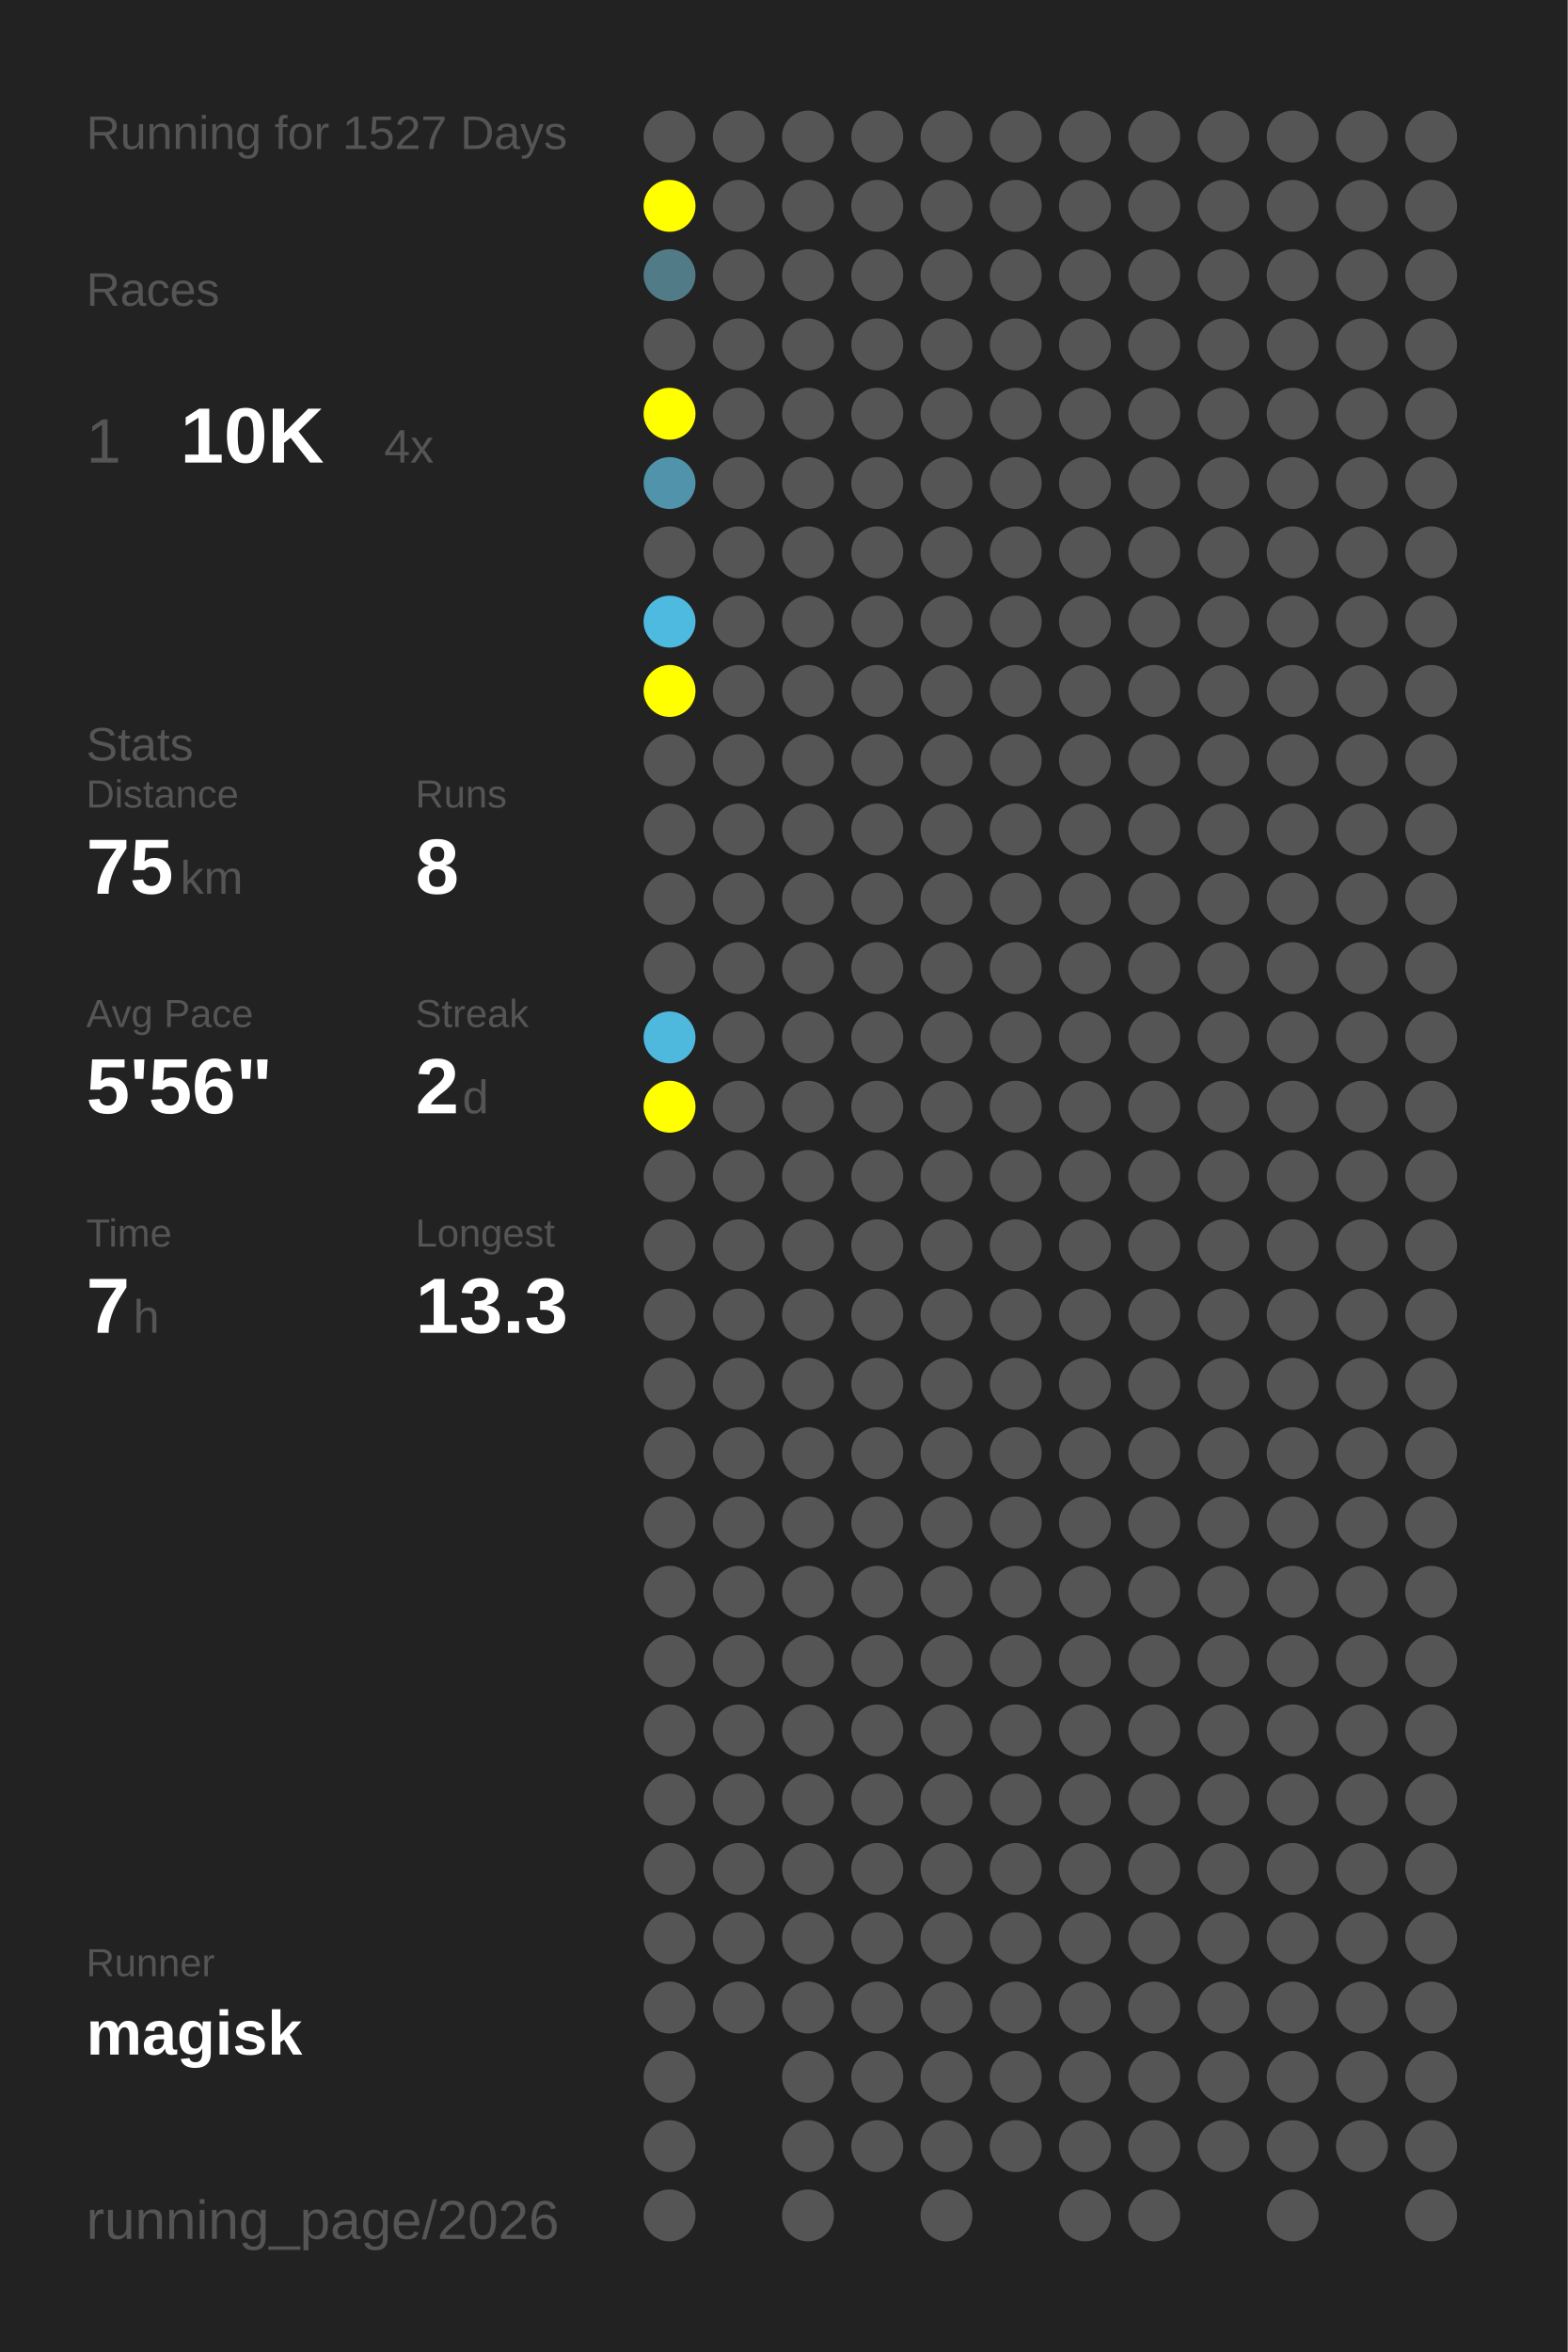
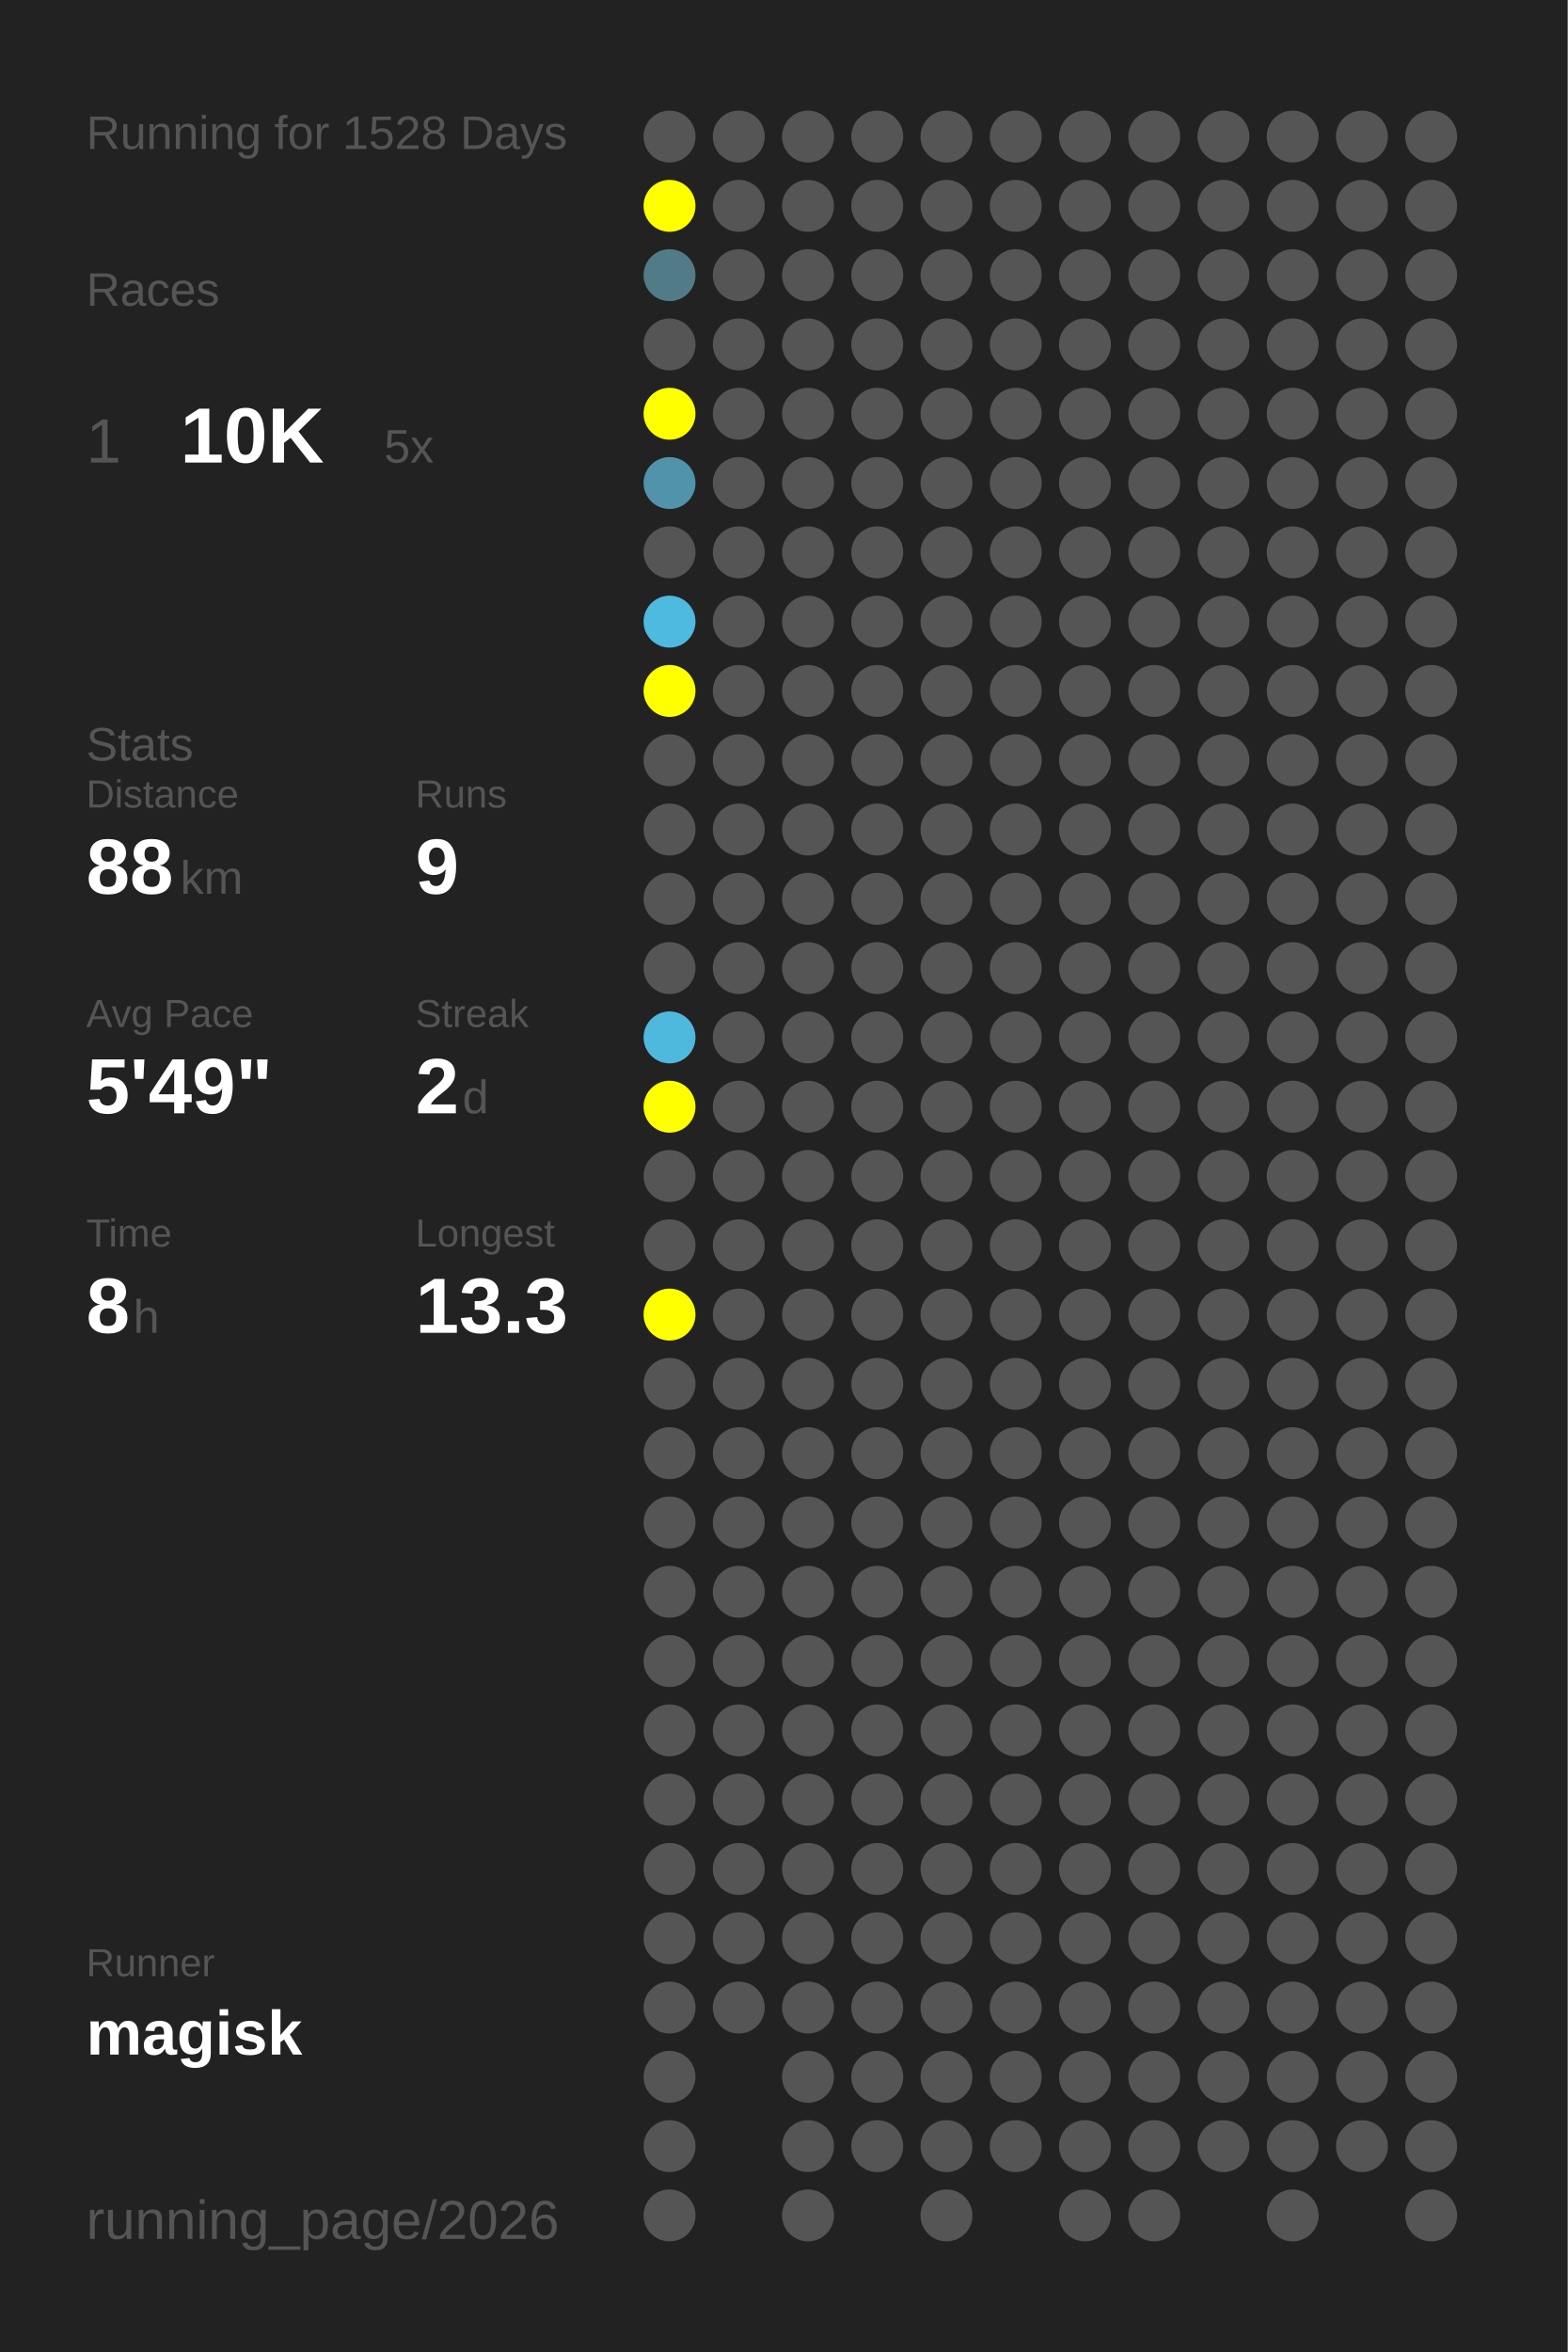
<svg xmlns="http://www.w3.org/2000/svg" baseProfile="full" height="300mm" version="1.1" viewBox="0,0,200,300" width="200mm">
  <defs />
  <rect fill="#222222" height="300" width="200" x="0" y="0" />
-   <text fill="#555555" style="font-size:6px; font-family:Arial;" x="11" y="19">Running for 1527 Days</text>
+   <text fill="#555555" style="font-size:6px; font-family:Arial;" x="11" y="19">Running for 1528 Days</text>
  <text fill="#555555" style="font-size:6px; font-family:Arial;" x="11" y="39">Races</text>
  <text fill="#555555" style="font-size:8px; font-family:Arial;" x="11" y="59">1</text>
  <text fill="#FFFFFF" style="font-size:10px; font-family:Arial; font-weight:bold;" x="23" y="59">10K</text>
-   <text fill="#555555" style="font-size:6px; font-family:Arial;" x="49" y="59">4x</text>
+   <text fill="#555555" style="font-size:6px; font-family:Arial;" x="49" y="59">5x</text>
  <text fill="#555555" style="font-size:6px; font-family:Arial;" x="11" y="97">Stats</text>
  <text fill="#555555" style="font-size:5px; font-family:Arial;" x="11" y="103">Distance</text>
-   <text fill="#FFFFFF" style="font-size:10px; font-family:Arial; font-weight:bold;" x="11" y="114">75</text>
+   <text fill="#FFFFFF" style="font-size:10px; font-family:Arial; font-weight:bold;" x="11" y="114">88</text>
  <text fill="#555555" style="font-size:6px; font-family:Arial;" x="23" y="114">km</text>
  <text fill="#555555" style="font-size:5px; font-family:Arial;" x="53" y="103">Runs</text>
-   <text fill="#FFFFFF" style="font-size:10px; font-family:Arial; font-weight:bold;" x="53" y="114">8</text>
+   <text fill="#FFFFFF" style="font-size:10px; font-family:Arial; font-weight:bold;" x="53" y="114">9</text>
  <text fill="#555555" style="font-size:5px; font-family:Arial;" x="11" y="131">Avg Pace</text>
-   <text fill="#FFFFFF" style="font-size:10px; font-family:Arial; font-weight:bold;" x="11" y="142">5'56"</text>
+   <text fill="#FFFFFF" style="font-size:10px; font-family:Arial; font-weight:bold;" x="11" y="142">5'49"</text>
  <text fill="#555555" style="font-size:5px; font-family:Arial;" x="53" y="131">Streak</text>
  <text fill="#FFFFFF" style="font-size:10px; font-family:Arial; font-weight:bold;" x="53" y="142">2</text>
  <text fill="#555555" style="font-size:6px; font-family:Arial;" x="59" y="142">d</text>
  <text fill="#555555" style="font-size:5px; font-family:Arial;" x="11" y="159">Time</text>
-   <text fill="#FFFFFF" style="font-size:10px; font-family:Arial; font-weight:bold;" x="11" y="170">7</text>
+   <text fill="#FFFFFF" style="font-size:10px; font-family:Arial; font-weight:bold;" x="11" y="170">8</text>
  <text fill="#555555" style="font-size:6px; font-family:Arial;" x="17" y="170">h</text>
  <text fill="#555555" style="font-size:5px; font-family:Arial;" x="53" y="159">Longest</text>
  <text fill="#FFFFFF" style="font-size:10px; font-family:Arial; font-weight:bold;" x="53" y="170">13.3</text>
  <text fill="#555555" style="font-size:5px; font-family:Arial;" x="11" y="252.065">Runner</text>
  <text fill="#FFFFFF" style="font-size:8px; font-family:Arial; font-weight:bold;" x="11" y="262.065">magisk</text>
  <text fill="#555555" style="font-size:7px; font-family:Arial;" x="11" y="285.581">running_page/2026</text>
  <circle cx="85.417" cy="17.419" fill="#555555" r="3.312" />
  <circle cx="85.417" cy="26.258" fill="#FFFF00" r="3.312" />
  <circle cx="85.417" cy="35.097" fill="#527b88" r="3.312" />
  <circle cx="85.417" cy="43.935" fill="#555555" r="3.312" />
  <circle cx="85.417" cy="52.774" fill="#FFFF00" r="3.312" />
  <circle cx="85.417" cy="61.613" fill="#5093aa" r="3.312" />
  <circle cx="85.417" cy="70.452" fill="#555555" r="3.312" />
  <circle cx="85.417" cy="79.29" fill="#4ebadf" r="3.312" />
  <circle cx="85.417" cy="88.129" fill="#FFFF00" r="3.312" />
  <circle cx="85.417" cy="96.968" fill="#555555" r="3.312" />
  <circle cx="85.417" cy="105.806" fill="#555555" r="3.312" />
  <circle cx="85.417" cy="114.645" fill="#555555" r="3.312" />
  <circle cx="85.417" cy="123.484" fill="#555555" r="3.312" />
  <circle cx="85.417" cy="132.323" fill="#4eb9dd" r="3.312" />
  <circle cx="85.417" cy="141.161" fill="#FFFF00" r="3.312" />
  <circle cx="85.417" cy="150" fill="#555555" r="3.312" />
  <circle cx="85.417" cy="158.839" fill="#555555" r="3.312" />
-   <circle cx="85.417" cy="167.677" fill="#555555" r="3.312" />
+   <circle cx="85.417" cy="167.677" fill="#FFFF00" r="3.312" />
  <circle cx="85.417" cy="176.516" fill="#555555" r="3.312" />
  <circle cx="85.417" cy="185.355" fill="#555555" r="3.312" />
  <circle cx="85.417" cy="194.194" fill="#555555" r="3.312" />
  <circle cx="85.417" cy="203.032" fill="#555555" r="3.312" />
  <circle cx="85.417" cy="211.871" fill="#555555" r="3.312" />
  <circle cx="85.417" cy="220.71" fill="#555555" r="3.312" />
  <circle cx="85.417" cy="229.548" fill="#555555" r="3.312" />
  <circle cx="85.417" cy="238.387" fill="#555555" r="3.312" />
  <circle cx="85.417" cy="247.226" fill="#555555" r="3.312" />
  <circle cx="85.417" cy="256.065" fill="#555555" r="3.312" />
  <circle cx="85.417" cy="264.903" fill="#555555" r="3.312" />
  <circle cx="85.417" cy="273.742" fill="#555555" r="3.312" />
  <circle cx="85.417" cy="282.581" fill="#555555" r="3.312" />
  <circle cx="94.25" cy="17.419" fill="#555555" r="3.312" />
  <circle cx="94.25" cy="26.258" fill="#555555" r="3.312" />
  <circle cx="94.25" cy="35.097" fill="#555555" r="3.312" />
  <circle cx="94.25" cy="43.935" fill="#555555" r="3.312" />
  <circle cx="94.25" cy="52.774" fill="#555555" r="3.312" />
  <circle cx="94.25" cy="61.613" fill="#555555" r="3.312" />
  <circle cx="94.25" cy="70.452" fill="#555555" r="3.312" />
  <circle cx="94.25" cy="79.29" fill="#555555" r="3.312" />
  <circle cx="94.25" cy="88.129" fill="#555555" r="3.312" />
  <circle cx="94.25" cy="96.968" fill="#555555" r="3.312" />
  <circle cx="94.25" cy="105.806" fill="#555555" r="3.312" />
  <circle cx="94.25" cy="114.645" fill="#555555" r="3.312" />
  <circle cx="94.25" cy="123.484" fill="#555555" r="3.312" />
  <circle cx="94.25" cy="132.323" fill="#555555" r="3.312" />
  <circle cx="94.25" cy="141.161" fill="#555555" r="3.312" />
  <circle cx="94.25" cy="150" fill="#555555" r="3.312" />
  <circle cx="94.25" cy="158.839" fill="#555555" r="3.312" />
  <circle cx="94.25" cy="167.677" fill="#555555" r="3.312" />
  <circle cx="94.25" cy="176.516" fill="#555555" r="3.312" />
  <circle cx="94.25" cy="185.355" fill="#555555" r="3.312" />
  <circle cx="94.25" cy="194.194" fill="#555555" r="3.312" />
  <circle cx="94.25" cy="203.032" fill="#555555" r="3.312" />
  <circle cx="94.25" cy="211.871" fill="#555555" r="3.312" />
  <circle cx="94.25" cy="220.71" fill="#555555" r="3.312" />
  <circle cx="94.25" cy="229.548" fill="#555555" r="3.312" />
  <circle cx="94.25" cy="238.387" fill="#555555" r="3.312" />
  <circle cx="94.25" cy="247.226" fill="#555555" r="3.312" />
  <circle cx="94.25" cy="256.065" fill="#555555" r="3.312" />
  <circle cx="103.083" cy="17.419" fill="#555555" r="3.312" />
  <circle cx="103.083" cy="26.258" fill="#555555" r="3.312" />
  <circle cx="103.083" cy="35.097" fill="#555555" r="3.312" />
  <circle cx="103.083" cy="43.935" fill="#555555" r="3.312" />
  <circle cx="103.083" cy="52.774" fill="#555555" r="3.312" />
  <circle cx="103.083" cy="61.613" fill="#555555" r="3.312" />
  <circle cx="103.083" cy="70.452" fill="#555555" r="3.312" />
  <circle cx="103.083" cy="79.29" fill="#555555" r="3.312" />
  <circle cx="103.083" cy="88.129" fill="#555555" r="3.312" />
  <circle cx="103.083" cy="96.968" fill="#555555" r="3.312" />
  <circle cx="103.083" cy="105.806" fill="#555555" r="3.312" />
  <circle cx="103.083" cy="114.645" fill="#555555" r="3.312" />
  <circle cx="103.083" cy="123.484" fill="#555555" r="3.312" />
  <circle cx="103.083" cy="132.323" fill="#555555" r="3.312" />
  <circle cx="103.083" cy="141.161" fill="#555555" r="3.312" />
  <circle cx="103.083" cy="150" fill="#555555" r="3.312" />
  <circle cx="103.083" cy="158.839" fill="#555555" r="3.312" />
  <circle cx="103.083" cy="167.677" fill="#555555" r="3.312" />
  <circle cx="103.083" cy="176.516" fill="#555555" r="3.312" />
  <circle cx="103.083" cy="185.355" fill="#555555" r="3.312" />
  <circle cx="103.083" cy="194.194" fill="#555555" r="3.312" />
  <circle cx="103.083" cy="203.032" fill="#555555" r="3.312" />
  <circle cx="103.083" cy="211.871" fill="#555555" r="3.312" />
  <circle cx="103.083" cy="220.71" fill="#555555" r="3.312" />
  <circle cx="103.083" cy="229.548" fill="#555555" r="3.312" />
  <circle cx="103.083" cy="238.387" fill="#555555" r="3.312" />
  <circle cx="103.083" cy="247.226" fill="#555555" r="3.312" />
  <circle cx="103.083" cy="256.065" fill="#555555" r="3.312" />
  <circle cx="103.083" cy="264.903" fill="#555555" r="3.312" />
  <circle cx="103.083" cy="273.742" fill="#555555" r="3.312" />
  <circle cx="103.083" cy="282.581" fill="#555555" r="3.312" />
  <circle cx="111.917" cy="17.419" fill="#555555" r="3.312" />
  <circle cx="111.917" cy="26.258" fill="#555555" r="3.312" />
  <circle cx="111.917" cy="35.097" fill="#555555" r="3.312" />
  <circle cx="111.917" cy="43.935" fill="#555555" r="3.312" />
  <circle cx="111.917" cy="52.774" fill="#555555" r="3.312" />
  <circle cx="111.917" cy="61.613" fill="#555555" r="3.312" />
  <circle cx="111.917" cy="70.452" fill="#555555" r="3.312" />
  <circle cx="111.917" cy="79.29" fill="#555555" r="3.312" />
  <circle cx="111.917" cy="88.129" fill="#555555" r="3.312" />
  <circle cx="111.917" cy="96.968" fill="#555555" r="3.312" />
  <circle cx="111.917" cy="105.806" fill="#555555" r="3.312" />
  <circle cx="111.917" cy="114.645" fill="#555555" r="3.312" />
  <circle cx="111.917" cy="123.484" fill="#555555" r="3.312" />
  <circle cx="111.917" cy="132.323" fill="#555555" r="3.312" />
  <circle cx="111.917" cy="141.161" fill="#555555" r="3.312" />
  <circle cx="111.917" cy="150" fill="#555555" r="3.312" />
  <circle cx="111.917" cy="158.839" fill="#555555" r="3.312" />
  <circle cx="111.917" cy="167.677" fill="#555555" r="3.312" />
  <circle cx="111.917" cy="176.516" fill="#555555" r="3.312" />
  <circle cx="111.917" cy="185.355" fill="#555555" r="3.312" />
  <circle cx="111.917" cy="194.194" fill="#555555" r="3.312" />
  <circle cx="111.917" cy="203.032" fill="#555555" r="3.312" />
  <circle cx="111.917" cy="211.871" fill="#555555" r="3.312" />
  <circle cx="111.917" cy="220.71" fill="#555555" r="3.312" />
  <circle cx="111.917" cy="229.548" fill="#555555" r="3.312" />
  <circle cx="111.917" cy="238.387" fill="#555555" r="3.312" />
  <circle cx="111.917" cy="247.226" fill="#555555" r="3.312" />
  <circle cx="111.917" cy="256.065" fill="#555555" r="3.312" />
  <circle cx="111.917" cy="264.903" fill="#555555" r="3.312" />
  <circle cx="111.917" cy="273.742" fill="#555555" r="3.312" />
  <circle cx="120.75" cy="17.419" fill="#555555" r="3.312" />
  <circle cx="120.75" cy="26.258" fill="#555555" r="3.312" />
  <circle cx="120.75" cy="35.097" fill="#555555" r="3.312" />
  <circle cx="120.75" cy="43.935" fill="#555555" r="3.312" />
  <circle cx="120.75" cy="52.774" fill="#555555" r="3.312" />
  <circle cx="120.75" cy="61.613" fill="#555555" r="3.312" />
  <circle cx="120.75" cy="70.452" fill="#555555" r="3.312" />
  <circle cx="120.75" cy="79.29" fill="#555555" r="3.312" />
  <circle cx="120.75" cy="88.129" fill="#555555" r="3.312" />
  <circle cx="120.75" cy="96.968" fill="#555555" r="3.312" />
  <circle cx="120.75" cy="105.806" fill="#555555" r="3.312" />
  <circle cx="120.75" cy="114.645" fill="#555555" r="3.312" />
  <circle cx="120.75" cy="123.484" fill="#555555" r="3.312" />
  <circle cx="120.75" cy="132.323" fill="#555555" r="3.312" />
  <circle cx="120.75" cy="141.161" fill="#555555" r="3.312" />
  <circle cx="120.75" cy="150" fill="#555555" r="3.312" />
  <circle cx="120.75" cy="158.839" fill="#555555" r="3.312" />
  <circle cx="120.75" cy="167.677" fill="#555555" r="3.312" />
  <circle cx="120.75" cy="176.516" fill="#555555" r="3.312" />
  <circle cx="120.75" cy="185.355" fill="#555555" r="3.312" />
  <circle cx="120.75" cy="194.194" fill="#555555" r="3.312" />
  <circle cx="120.75" cy="203.032" fill="#555555" r="3.312" />
  <circle cx="120.75" cy="211.871" fill="#555555" r="3.312" />
  <circle cx="120.75" cy="220.71" fill="#555555" r="3.312" />
  <circle cx="120.75" cy="229.548" fill="#555555" r="3.312" />
  <circle cx="120.75" cy="238.387" fill="#555555" r="3.312" />
  <circle cx="120.75" cy="247.226" fill="#555555" r="3.312" />
  <circle cx="120.75" cy="256.065" fill="#555555" r="3.312" />
  <circle cx="120.75" cy="264.903" fill="#555555" r="3.312" />
  <circle cx="120.75" cy="273.742" fill="#555555" r="3.312" />
  <circle cx="120.75" cy="282.581" fill="#555555" r="3.312" />
  <circle cx="129.583" cy="17.419" fill="#555555" r="3.312" />
  <circle cx="129.583" cy="26.258" fill="#555555" r="3.312" />
  <circle cx="129.583" cy="35.097" fill="#555555" r="3.312" />
  <circle cx="129.583" cy="43.935" fill="#555555" r="3.312" />
  <circle cx="129.583" cy="52.774" fill="#555555" r="3.312" />
  <circle cx="129.583" cy="61.613" fill="#555555" r="3.312" />
  <circle cx="129.583" cy="70.452" fill="#555555" r="3.312" />
  <circle cx="129.583" cy="79.29" fill="#555555" r="3.312" />
  <circle cx="129.583" cy="88.129" fill="#555555" r="3.312" />
  <circle cx="129.583" cy="96.968" fill="#555555" r="3.312" />
  <circle cx="129.583" cy="105.806" fill="#555555" r="3.312" />
  <circle cx="129.583" cy="114.645" fill="#555555" r="3.312" />
  <circle cx="129.583" cy="123.484" fill="#555555" r="3.312" />
  <circle cx="129.583" cy="132.323" fill="#555555" r="3.312" />
  <circle cx="129.583" cy="141.161" fill="#555555" r="3.312" />
  <circle cx="129.583" cy="150" fill="#555555" r="3.312" />
  <circle cx="129.583" cy="158.839" fill="#555555" r="3.312" />
  <circle cx="129.583" cy="167.677" fill="#555555" r="3.312" />
  <circle cx="129.583" cy="176.516" fill="#555555" r="3.312" />
  <circle cx="129.583" cy="185.355" fill="#555555" r="3.312" />
  <circle cx="129.583" cy="194.194" fill="#555555" r="3.312" />
  <circle cx="129.583" cy="203.032" fill="#555555" r="3.312" />
  <circle cx="129.583" cy="211.871" fill="#555555" r="3.312" />
  <circle cx="129.583" cy="220.71" fill="#555555" r="3.312" />
  <circle cx="129.583" cy="229.548" fill="#555555" r="3.312" />
  <circle cx="129.583" cy="238.387" fill="#555555" r="3.312" />
  <circle cx="129.583" cy="247.226" fill="#555555" r="3.312" />
  <circle cx="129.583" cy="256.065" fill="#555555" r="3.312" />
  <circle cx="129.583" cy="264.903" fill="#555555" r="3.312" />
  <circle cx="129.583" cy="273.742" fill="#555555" r="3.312" />
  <circle cx="138.417" cy="17.419" fill="#555555" r="3.312" />
  <circle cx="138.417" cy="26.258" fill="#555555" r="3.312" />
  <circle cx="138.417" cy="35.097" fill="#555555" r="3.312" />
  <circle cx="138.417" cy="43.935" fill="#555555" r="3.312" />
  <circle cx="138.417" cy="52.774" fill="#555555" r="3.312" />
  <circle cx="138.417" cy="61.613" fill="#555555" r="3.312" />
  <circle cx="138.417" cy="70.452" fill="#555555" r="3.312" />
  <circle cx="138.417" cy="79.29" fill="#555555" r="3.312" />
  <circle cx="138.417" cy="88.129" fill="#555555" r="3.312" />
  <circle cx="138.417" cy="96.968" fill="#555555" r="3.312" />
  <circle cx="138.417" cy="105.806" fill="#555555" r="3.312" />
  <circle cx="138.417" cy="114.645" fill="#555555" r="3.312" />
  <circle cx="138.417" cy="123.484" fill="#555555" r="3.312" />
  <circle cx="138.417" cy="132.323" fill="#555555" r="3.312" />
  <circle cx="138.417" cy="141.161" fill="#555555" r="3.312" />
  <circle cx="138.417" cy="150" fill="#555555" r="3.312" />
  <circle cx="138.417" cy="158.839" fill="#555555" r="3.312" />
  <circle cx="138.417" cy="167.677" fill="#555555" r="3.312" />
  <circle cx="138.417" cy="176.516" fill="#555555" r="3.312" />
  <circle cx="138.417" cy="185.355" fill="#555555" r="3.312" />
  <circle cx="138.417" cy="194.194" fill="#555555" r="3.312" />
  <circle cx="138.417" cy="203.032" fill="#555555" r="3.312" />
  <circle cx="138.417" cy="211.871" fill="#555555" r="3.312" />
  <circle cx="138.417" cy="220.71" fill="#555555" r="3.312" />
  <circle cx="138.417" cy="229.548" fill="#555555" r="3.312" />
  <circle cx="138.417" cy="238.387" fill="#555555" r="3.312" />
  <circle cx="138.417" cy="247.226" fill="#555555" r="3.312" />
  <circle cx="138.417" cy="256.065" fill="#555555" r="3.312" />
  <circle cx="138.417" cy="264.903" fill="#555555" r="3.312" />
  <circle cx="138.417" cy="273.742" fill="#555555" r="3.312" />
  <circle cx="138.417" cy="282.581" fill="#555555" r="3.312" />
  <circle cx="147.25" cy="17.419" fill="#555555" r="3.312" />
  <circle cx="147.25" cy="26.258" fill="#555555" r="3.312" />
  <circle cx="147.25" cy="35.097" fill="#555555" r="3.312" />
  <circle cx="147.25" cy="43.935" fill="#555555" r="3.312" />
  <circle cx="147.25" cy="52.774" fill="#555555" r="3.312" />
  <circle cx="147.25" cy="61.613" fill="#555555" r="3.312" />
  <circle cx="147.25" cy="70.452" fill="#555555" r="3.312" />
  <circle cx="147.25" cy="79.29" fill="#555555" r="3.312" />
  <circle cx="147.25" cy="88.129" fill="#555555" r="3.312" />
  <circle cx="147.25" cy="96.968" fill="#555555" r="3.312" />
  <circle cx="147.25" cy="105.806" fill="#555555" r="3.312" />
  <circle cx="147.25" cy="114.645" fill="#555555" r="3.312" />
  <circle cx="147.25" cy="123.484" fill="#555555" r="3.312" />
  <circle cx="147.25" cy="132.323" fill="#555555" r="3.312" />
  <circle cx="147.25" cy="141.161" fill="#555555" r="3.312" />
  <circle cx="147.25" cy="150" fill="#555555" r="3.312" />
  <circle cx="147.25" cy="158.839" fill="#555555" r="3.312" />
  <circle cx="147.25" cy="167.677" fill="#555555" r="3.312" />
  <circle cx="147.25" cy="176.516" fill="#555555" r="3.312" />
  <circle cx="147.25" cy="185.355" fill="#555555" r="3.312" />
  <circle cx="147.25" cy="194.194" fill="#555555" r="3.312" />
  <circle cx="147.25" cy="203.032" fill="#555555" r="3.312" />
  <circle cx="147.25" cy="211.871" fill="#555555" r="3.312" />
  <circle cx="147.25" cy="220.71" fill="#555555" r="3.312" />
  <circle cx="147.25" cy="229.548" fill="#555555" r="3.312" />
  <circle cx="147.25" cy="238.387" fill="#555555" r="3.312" />
  <circle cx="147.25" cy="247.226" fill="#555555" r="3.312" />
  <circle cx="147.25" cy="256.065" fill="#555555" r="3.312" />
  <circle cx="147.25" cy="264.903" fill="#555555" r="3.312" />
  <circle cx="147.25" cy="273.742" fill="#555555" r="3.312" />
  <circle cx="147.25" cy="282.581" fill="#555555" r="3.312" />
  <circle cx="156.083" cy="17.419" fill="#555555" r="3.312" />
  <circle cx="156.083" cy="26.258" fill="#555555" r="3.312" />
  <circle cx="156.083" cy="35.097" fill="#555555" r="3.312" />
  <circle cx="156.083" cy="43.935" fill="#555555" r="3.312" />
  <circle cx="156.083" cy="52.774" fill="#555555" r="3.312" />
  <circle cx="156.083" cy="61.613" fill="#555555" r="3.312" />
  <circle cx="156.083" cy="70.452" fill="#555555" r="3.312" />
  <circle cx="156.083" cy="79.29" fill="#555555" r="3.312" />
  <circle cx="156.083" cy="88.129" fill="#555555" r="3.312" />
  <circle cx="156.083" cy="96.968" fill="#555555" r="3.312" />
  <circle cx="156.083" cy="105.806" fill="#555555" r="3.312" />
  <circle cx="156.083" cy="114.645" fill="#555555" r="3.312" />
  <circle cx="156.083" cy="123.484" fill="#555555" r="3.312" />
  <circle cx="156.083" cy="132.323" fill="#555555" r="3.312" />
  <circle cx="156.083" cy="141.161" fill="#555555" r="3.312" />
  <circle cx="156.083" cy="150" fill="#555555" r="3.312" />
  <circle cx="156.083" cy="158.839" fill="#555555" r="3.312" />
  <circle cx="156.083" cy="167.677" fill="#555555" r="3.312" />
  <circle cx="156.083" cy="176.516" fill="#555555" r="3.312" />
  <circle cx="156.083" cy="185.355" fill="#555555" r="3.312" />
  <circle cx="156.083" cy="194.194" fill="#555555" r="3.312" />
  <circle cx="156.083" cy="203.032" fill="#555555" r="3.312" />
  <circle cx="156.083" cy="211.871" fill="#555555" r="3.312" />
  <circle cx="156.083" cy="220.71" fill="#555555" r="3.312" />
  <circle cx="156.083" cy="229.548" fill="#555555" r="3.312" />
  <circle cx="156.083" cy="238.387" fill="#555555" r="3.312" />
  <circle cx="156.083" cy="247.226" fill="#555555" r="3.312" />
  <circle cx="156.083" cy="256.065" fill="#555555" r="3.312" />
  <circle cx="156.083" cy="264.903" fill="#555555" r="3.312" />
  <circle cx="156.083" cy="273.742" fill="#555555" r="3.312" />
  <circle cx="164.917" cy="17.419" fill="#555555" r="3.312" />
  <circle cx="164.917" cy="26.258" fill="#555555" r="3.312" />
  <circle cx="164.917" cy="35.097" fill="#555555" r="3.312" />
  <circle cx="164.917" cy="43.935" fill="#555555" r="3.312" />
  <circle cx="164.917" cy="52.774" fill="#555555" r="3.312" />
  <circle cx="164.917" cy="61.613" fill="#555555" r="3.312" />
  <circle cx="164.917" cy="70.452" fill="#555555" r="3.312" />
  <circle cx="164.917" cy="79.29" fill="#555555" r="3.312" />
  <circle cx="164.917" cy="88.129" fill="#555555" r="3.312" />
  <circle cx="164.917" cy="96.968" fill="#555555" r="3.312" />
  <circle cx="164.917" cy="105.806" fill="#555555" r="3.312" />
  <circle cx="164.917" cy="114.645" fill="#555555" r="3.312" />
  <circle cx="164.917" cy="123.484" fill="#555555" r="3.312" />
  <circle cx="164.917" cy="132.323" fill="#555555" r="3.312" />
  <circle cx="164.917" cy="141.161" fill="#555555" r="3.312" />
  <circle cx="164.917" cy="150" fill="#555555" r="3.312" />
  <circle cx="164.917" cy="158.839" fill="#555555" r="3.312" />
  <circle cx="164.917" cy="167.677" fill="#555555" r="3.312" />
  <circle cx="164.917" cy="176.516" fill="#555555" r="3.312" />
  <circle cx="164.917" cy="185.355" fill="#555555" r="3.312" />
  <circle cx="164.917" cy="194.194" fill="#555555" r="3.312" />
  <circle cx="164.917" cy="203.032" fill="#555555" r="3.312" />
  <circle cx="164.917" cy="211.871" fill="#555555" r="3.312" />
  <circle cx="164.917" cy="220.71" fill="#555555" r="3.312" />
  <circle cx="164.917" cy="229.548" fill="#555555" r="3.312" />
  <circle cx="164.917" cy="238.387" fill="#555555" r="3.312" />
  <circle cx="164.917" cy="247.226" fill="#555555" r="3.312" />
  <circle cx="164.917" cy="256.065" fill="#555555" r="3.312" />
  <circle cx="164.917" cy="264.903" fill="#555555" r="3.312" />
  <circle cx="164.917" cy="273.742" fill="#555555" r="3.312" />
  <circle cx="164.917" cy="282.581" fill="#555555" r="3.312" />
  <circle cx="173.75" cy="17.419" fill="#555555" r="3.312" />
  <circle cx="173.75" cy="26.258" fill="#555555" r="3.312" />
  <circle cx="173.75" cy="35.097" fill="#555555" r="3.312" />
  <circle cx="173.75" cy="43.935" fill="#555555" r="3.312" />
  <circle cx="173.75" cy="52.774" fill="#555555" r="3.312" />
  <circle cx="173.75" cy="61.613" fill="#555555" r="3.312" />
  <circle cx="173.75" cy="70.452" fill="#555555" r="3.312" />
  <circle cx="173.75" cy="79.29" fill="#555555" r="3.312" />
  <circle cx="173.75" cy="88.129" fill="#555555" r="3.312" />
  <circle cx="173.75" cy="96.968" fill="#555555" r="3.312" />
  <circle cx="173.75" cy="105.806" fill="#555555" r="3.312" />
  <circle cx="173.75" cy="114.645" fill="#555555" r="3.312" />
  <circle cx="173.75" cy="123.484" fill="#555555" r="3.312" />
  <circle cx="173.75" cy="132.323" fill="#555555" r="3.312" />
  <circle cx="173.75" cy="141.161" fill="#555555" r="3.312" />
  <circle cx="173.75" cy="150" fill="#555555" r="3.312" />
  <circle cx="173.75" cy="158.839" fill="#555555" r="3.312" />
  <circle cx="173.75" cy="167.677" fill="#555555" r="3.312" />
  <circle cx="173.75" cy="176.516" fill="#555555" r="3.312" />
  <circle cx="173.75" cy="185.355" fill="#555555" r="3.312" />
  <circle cx="173.75" cy="194.194" fill="#555555" r="3.312" />
  <circle cx="173.75" cy="203.032" fill="#555555" r="3.312" />
  <circle cx="173.75" cy="211.871" fill="#555555" r="3.312" />
  <circle cx="173.75" cy="220.71" fill="#555555" r="3.312" />
  <circle cx="173.75" cy="229.548" fill="#555555" r="3.312" />
  <circle cx="173.75" cy="238.387" fill="#555555" r="3.312" />
  <circle cx="173.75" cy="247.226" fill="#555555" r="3.312" />
  <circle cx="173.75" cy="256.065" fill="#555555" r="3.312" />
  <circle cx="173.75" cy="264.903" fill="#555555" r="3.312" />
  <circle cx="173.75" cy="273.742" fill="#555555" r="3.312" />
  <circle cx="182.583" cy="17.419" fill="#555555" r="3.312" />
  <circle cx="182.583" cy="26.258" fill="#555555" r="3.312" />
  <circle cx="182.583" cy="35.097" fill="#555555" r="3.312" />
  <circle cx="182.583" cy="43.935" fill="#555555" r="3.312" />
  <circle cx="182.583" cy="52.774" fill="#555555" r="3.312" />
  <circle cx="182.583" cy="61.613" fill="#555555" r="3.312" />
  <circle cx="182.583" cy="70.452" fill="#555555" r="3.312" />
  <circle cx="182.583" cy="79.29" fill="#555555" r="3.312" />
  <circle cx="182.583" cy="88.129" fill="#555555" r="3.312" />
  <circle cx="182.583" cy="96.968" fill="#555555" r="3.312" />
  <circle cx="182.583" cy="105.806" fill="#555555" r="3.312" />
  <circle cx="182.583" cy="114.645" fill="#555555" r="3.312" />
  <circle cx="182.583" cy="123.484" fill="#555555" r="3.312" />
  <circle cx="182.583" cy="132.323" fill="#555555" r="3.312" />
  <circle cx="182.583" cy="141.161" fill="#555555" r="3.312" />
  <circle cx="182.583" cy="150" fill="#555555" r="3.312" />
  <circle cx="182.583" cy="158.839" fill="#555555" r="3.312" />
  <circle cx="182.583" cy="167.677" fill="#555555" r="3.312" />
  <circle cx="182.583" cy="176.516" fill="#555555" r="3.312" />
  <circle cx="182.583" cy="185.355" fill="#555555" r="3.312" />
  <circle cx="182.583" cy="194.194" fill="#555555" r="3.312" />
  <circle cx="182.583" cy="203.032" fill="#555555" r="3.312" />
  <circle cx="182.583" cy="211.871" fill="#555555" r="3.312" />
  <circle cx="182.583" cy="220.71" fill="#555555" r="3.312" />
  <circle cx="182.583" cy="229.548" fill="#555555" r="3.312" />
  <circle cx="182.583" cy="238.387" fill="#555555" r="3.312" />
  <circle cx="182.583" cy="247.226" fill="#555555" r="3.312" />
  <circle cx="182.583" cy="256.065" fill="#555555" r="3.312" />
  <circle cx="182.583" cy="264.903" fill="#555555" r="3.312" />
  <circle cx="182.583" cy="273.742" fill="#555555" r="3.312" />
  <circle cx="182.583" cy="282.581" fill="#555555" r="3.312" />
</svg>
